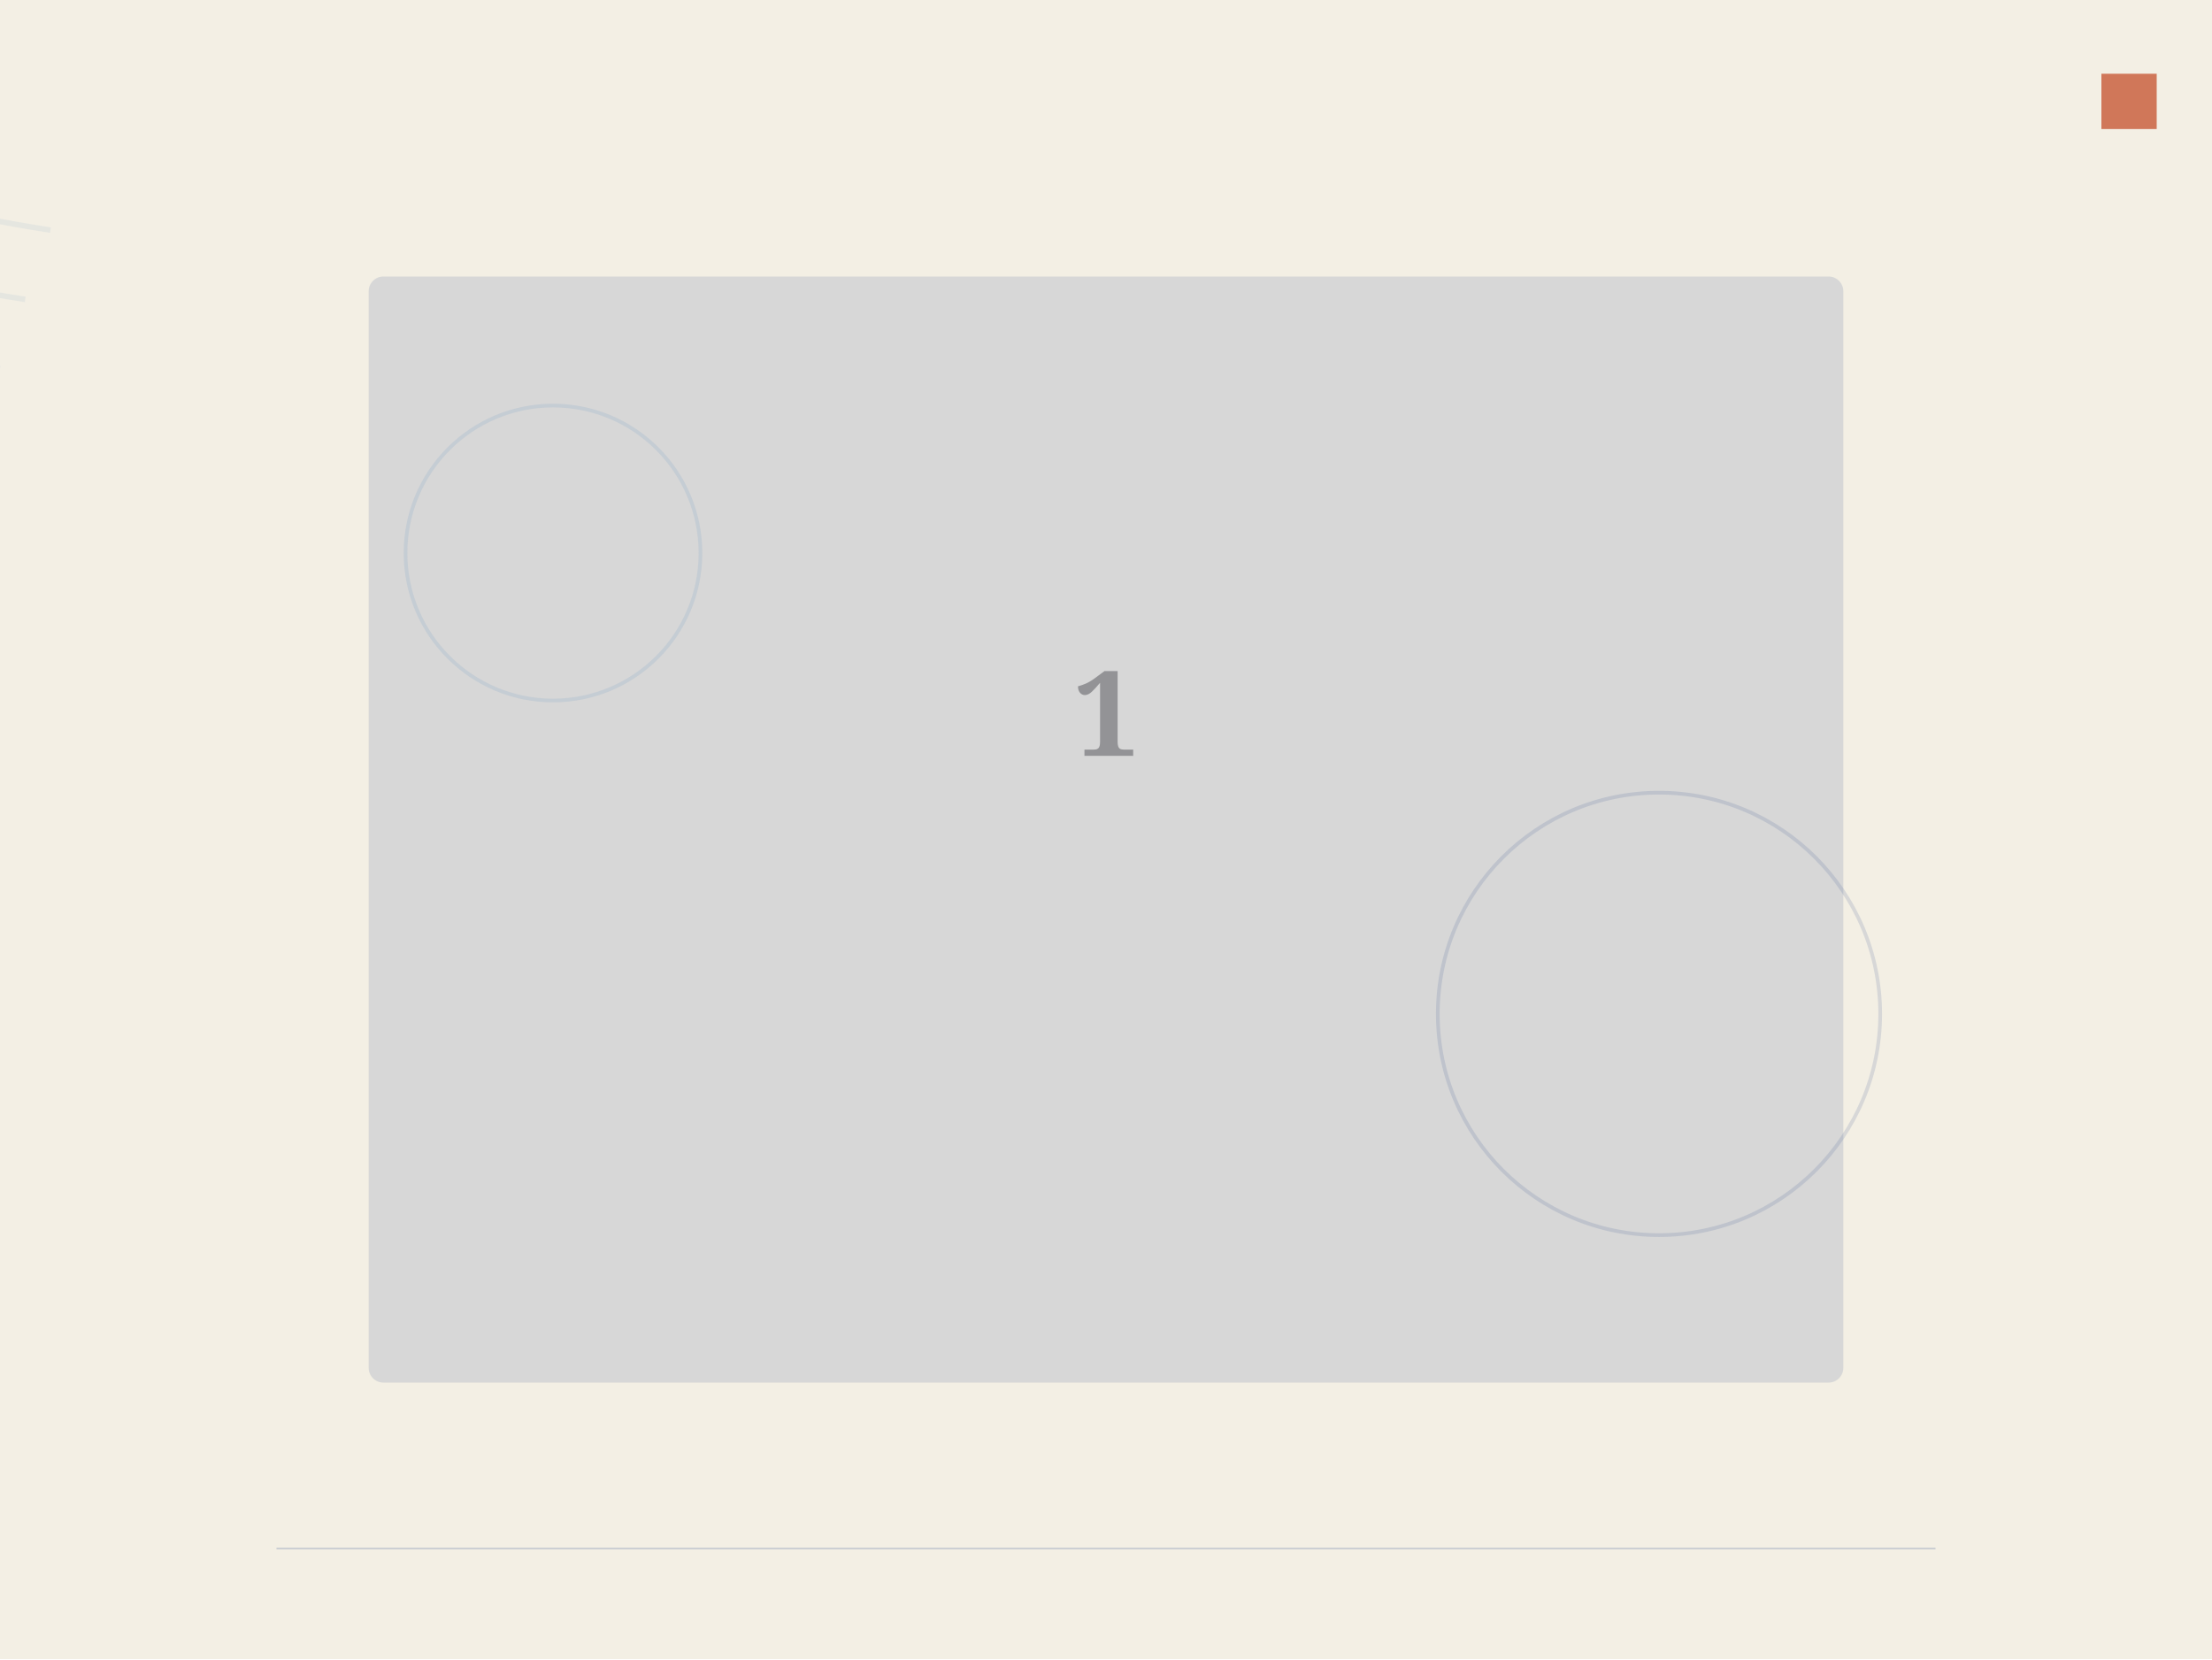
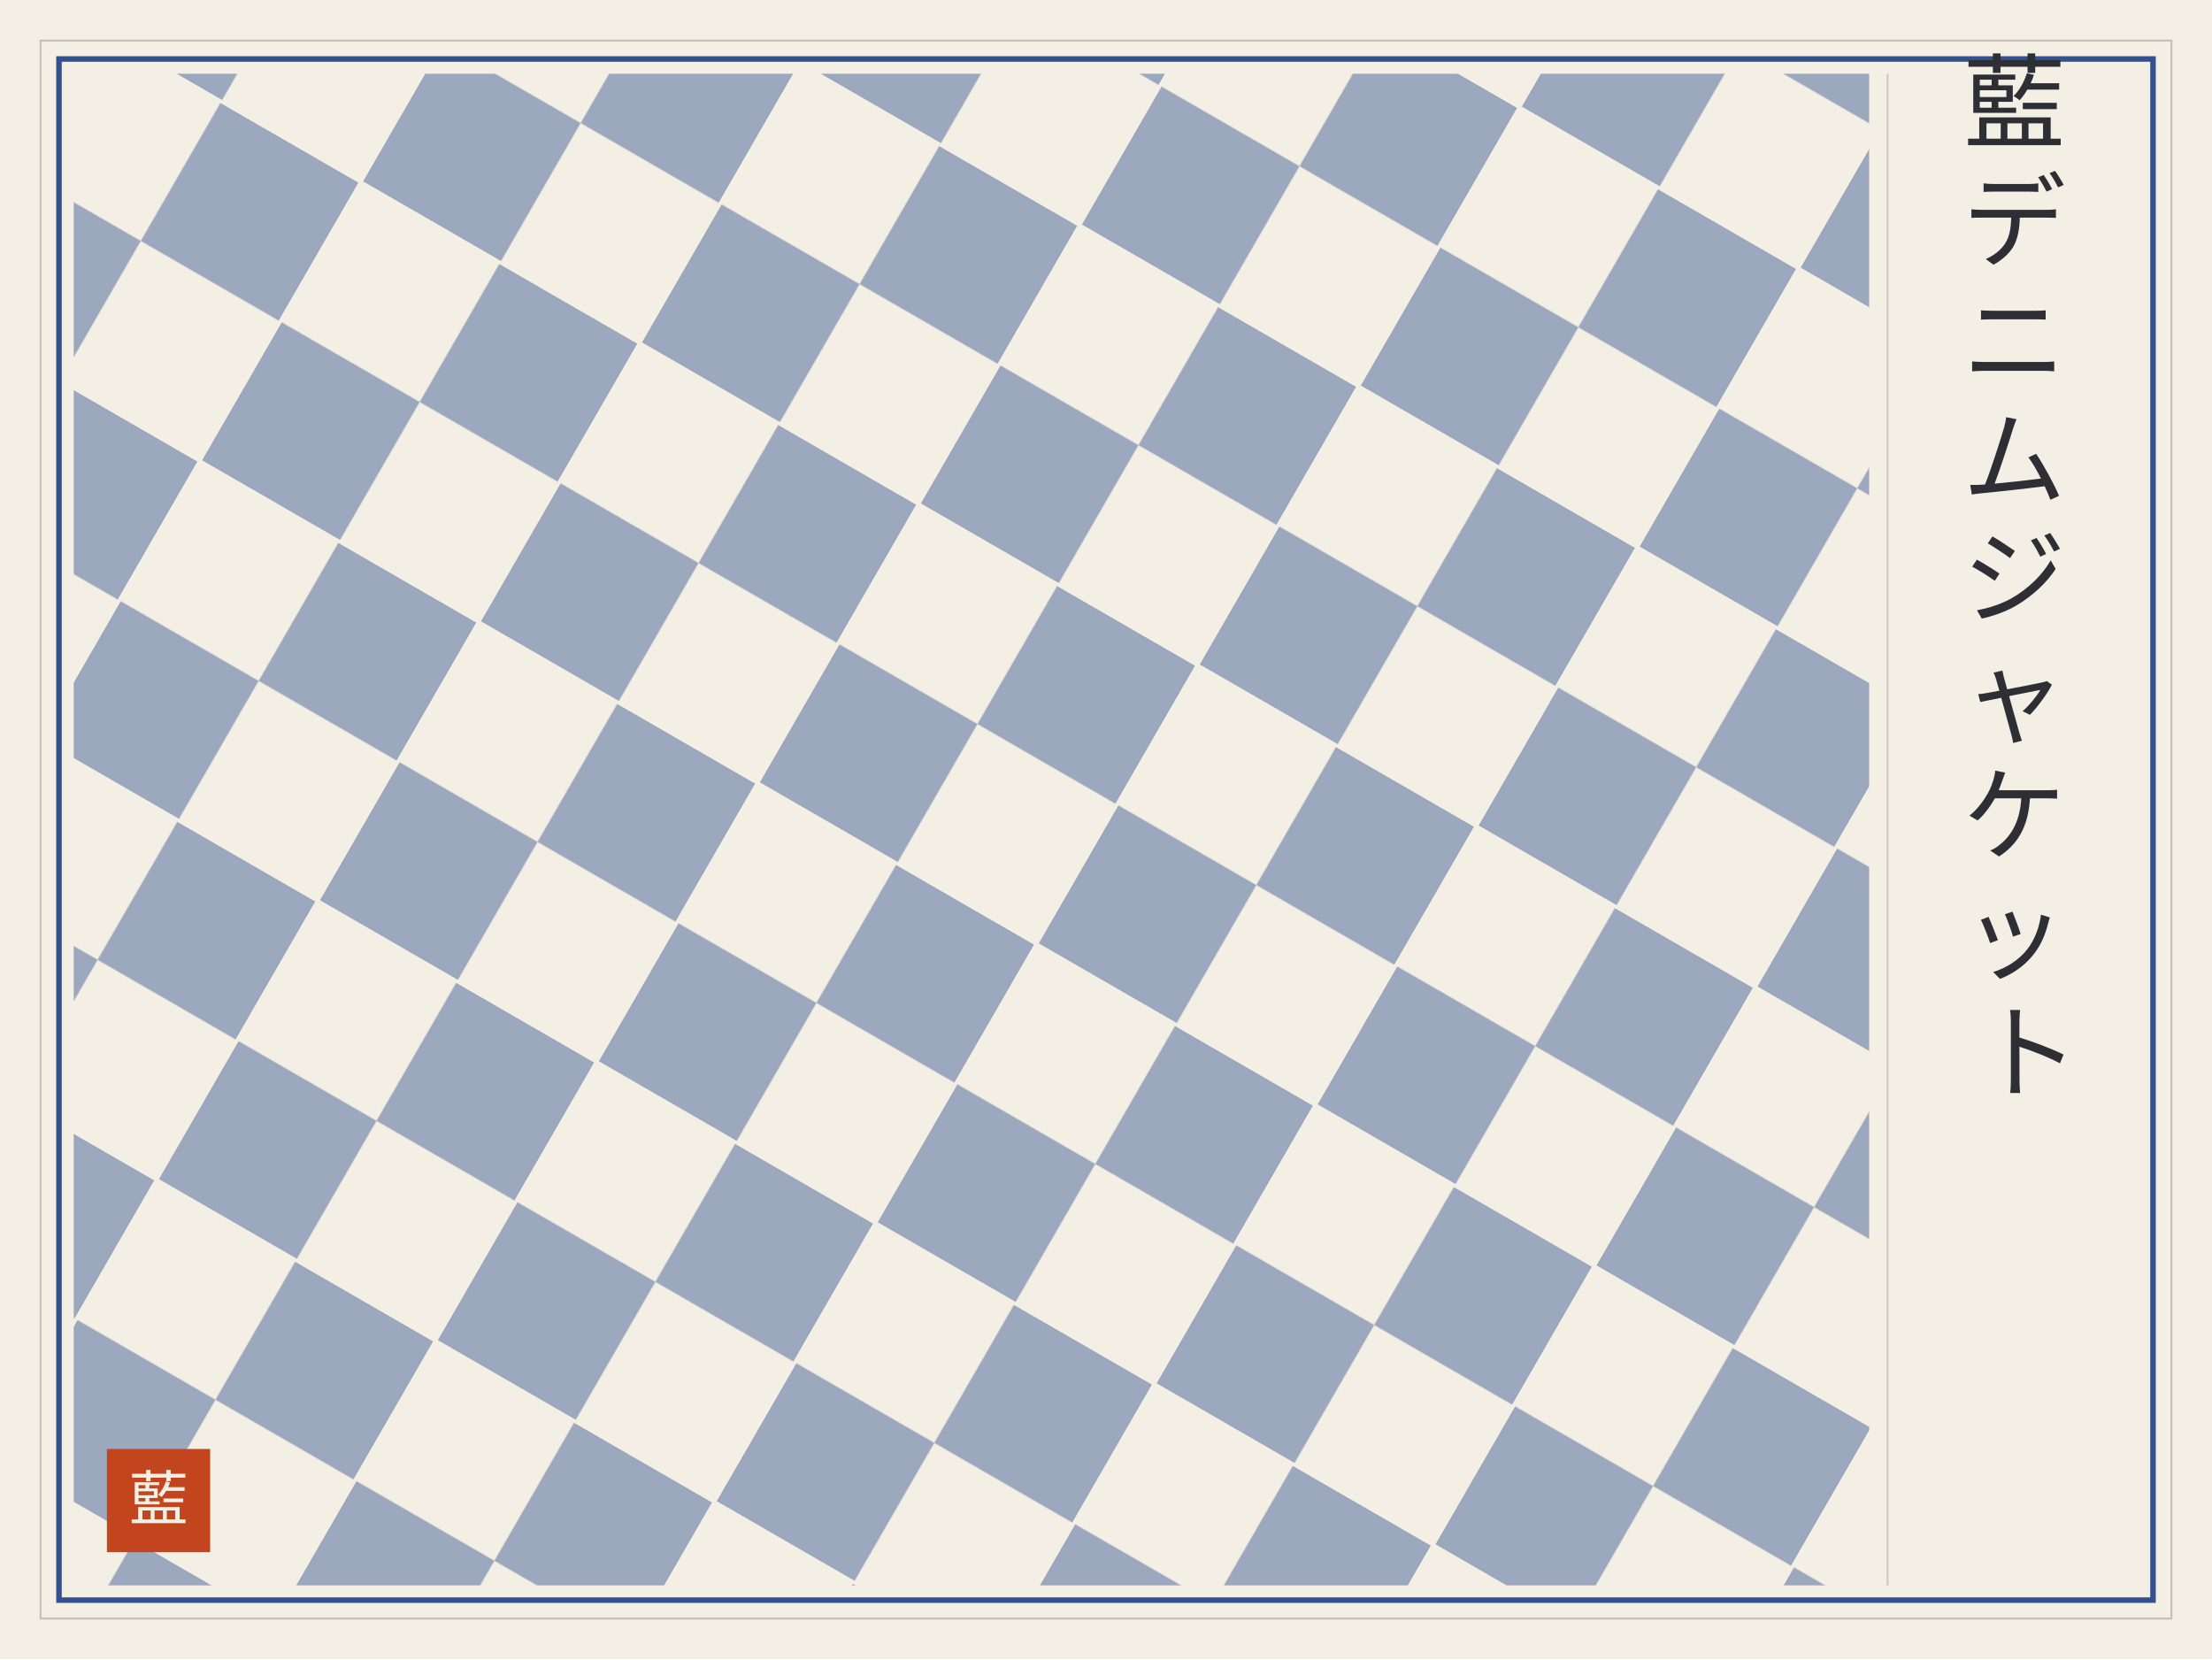
<svg xmlns="http://www.w3.org/2000/svg" width="1200" height="900" viewBox="0 0 1200 900">
  <rect width="1200" height="900" fill="#F3EFE4" />
-   <g transform="translate(0, 200) rotate(200)">
-     <g fill="none" stroke="#7FA3C7" stroke-width="3" opacity="0.12">
-       <path d="M 0 0 Q 150 -30 300 0 T 600 0 T 900 0 T 1200 0" />
-       <path d="M 0 40 Q 150 10 300 40 T 600 40 T 900 40 T 1200 40" />
-       <path d="M 0 80 Q 150 50 300 80 T 600 80 T 900 80 T 1200 80" />
+   <rect x="22" y="22" width="1156" height="856" fill="none" stroke="#2E2E35" stroke-width="1" opacity="0.25" />
+   <rect x="32" y="32" width="1136" height="836" fill="none" stroke="#33518F" stroke-width="3" />
+   <clipPath id="plate-indigo-denim-jacket-1">
+     <rect x="40.0" y="40.0" width="974.0" height="820.0" />
+   </clipPath>
+   <pattern id="pat-plate-indigo-denim-jacket-1" x="40.0" y="40.0" width="174.7" height="174.7" patternUnits="userSpaceOnUse" patternTransform="rotate(120 527.0 450.0)">
+     <g transform="scale(0.9)">
+       <rect x="0" y="0" width="96" height="96" fill="#33518F" opacity="0.45" />
+       <rect x="96" y="96" width="96" height="96" fill="#33518F" opacity="0.45" />
    </g>
+   </pattern>
+   <g clip-path="url(#plate-indigo-denim-jacket-1)">
+     <rect x="40.0" y="40.0" width="974.0" height="820.0" fill="#F3EFE4" />
+     <rect x="40.0" y="40.0" width="974.0" height="820.0" fill="url(#pat-plate-indigo-denim-jacket-1)" />
  </g>
-   <rect x="200" y="150" width="800" height="600" fill="#33518F" opacity="0.15" rx="8" />
-   <circle cx="300" cy="300" r="80" fill="none" stroke="#7FA3C7" stroke-width="2" opacity="0.2" />
-   <circle cx="900" cy="550" r="120" fill="none" stroke="#33518F" stroke-width="2" opacity="0.15" />
-   <text x="600" y="410" font-size="64" font-family="serif" font-weight="bold" text-anchor="middle" fill="#2E2E35" opacity="0.4">
-     1
+   <line x1="1024.0" y1="40.0" x2="1024.0" y2="860.0" stroke="#2E2E35" stroke-width="1" opacity="0.2" />
+   <text x="1100.0" y="76.0" font-family="'Hiragino Mincho ProN','Yu Mincho','Noto Serif JP',serif" font-size="56.0" text-anchor="middle" fill="#2E2E35">
+     <tspan x="1100.0" dy="0">藍</tspan>
+     <tspan x="1100.0" dy="64.4">デ</tspan>
+     <tspan x="1100.0" dy="64.4">ニ</tspan>
+     <tspan x="1100.0" dy="64.4">ム</tspan>
+     <tspan x="1100.0" dy="64.4">ジ</tspan>
+     <tspan x="1100.0" dy="64.4">ャ</tspan>
+     <tspan x="1100.0" dy="64.4">ケ</tspan>
+     <tspan x="1100.0" dy="64.4">ッ</tspan>
+     <tspan x="1100.0" dy="64.4">ト</tspan>
  </text>
-   <rect x="1140" y="40" width="30" height="30" fill="#C2451E" opacity="0.7" />
-   <line x1="150" y1="840" x2="1050" y2="840" stroke="#33518F" stroke-width="1" opacity="0.2" />
+   <g transform="translate(58.0, 786.0)">
+     <rect width="56" height="56" fill="#C2451E" />
+     <text x="28" y="38.64" font-family="serif" font-size="32.48" text-anchor="middle" fill="#F3EFE4">藍</text>
+   </g>
</svg>
